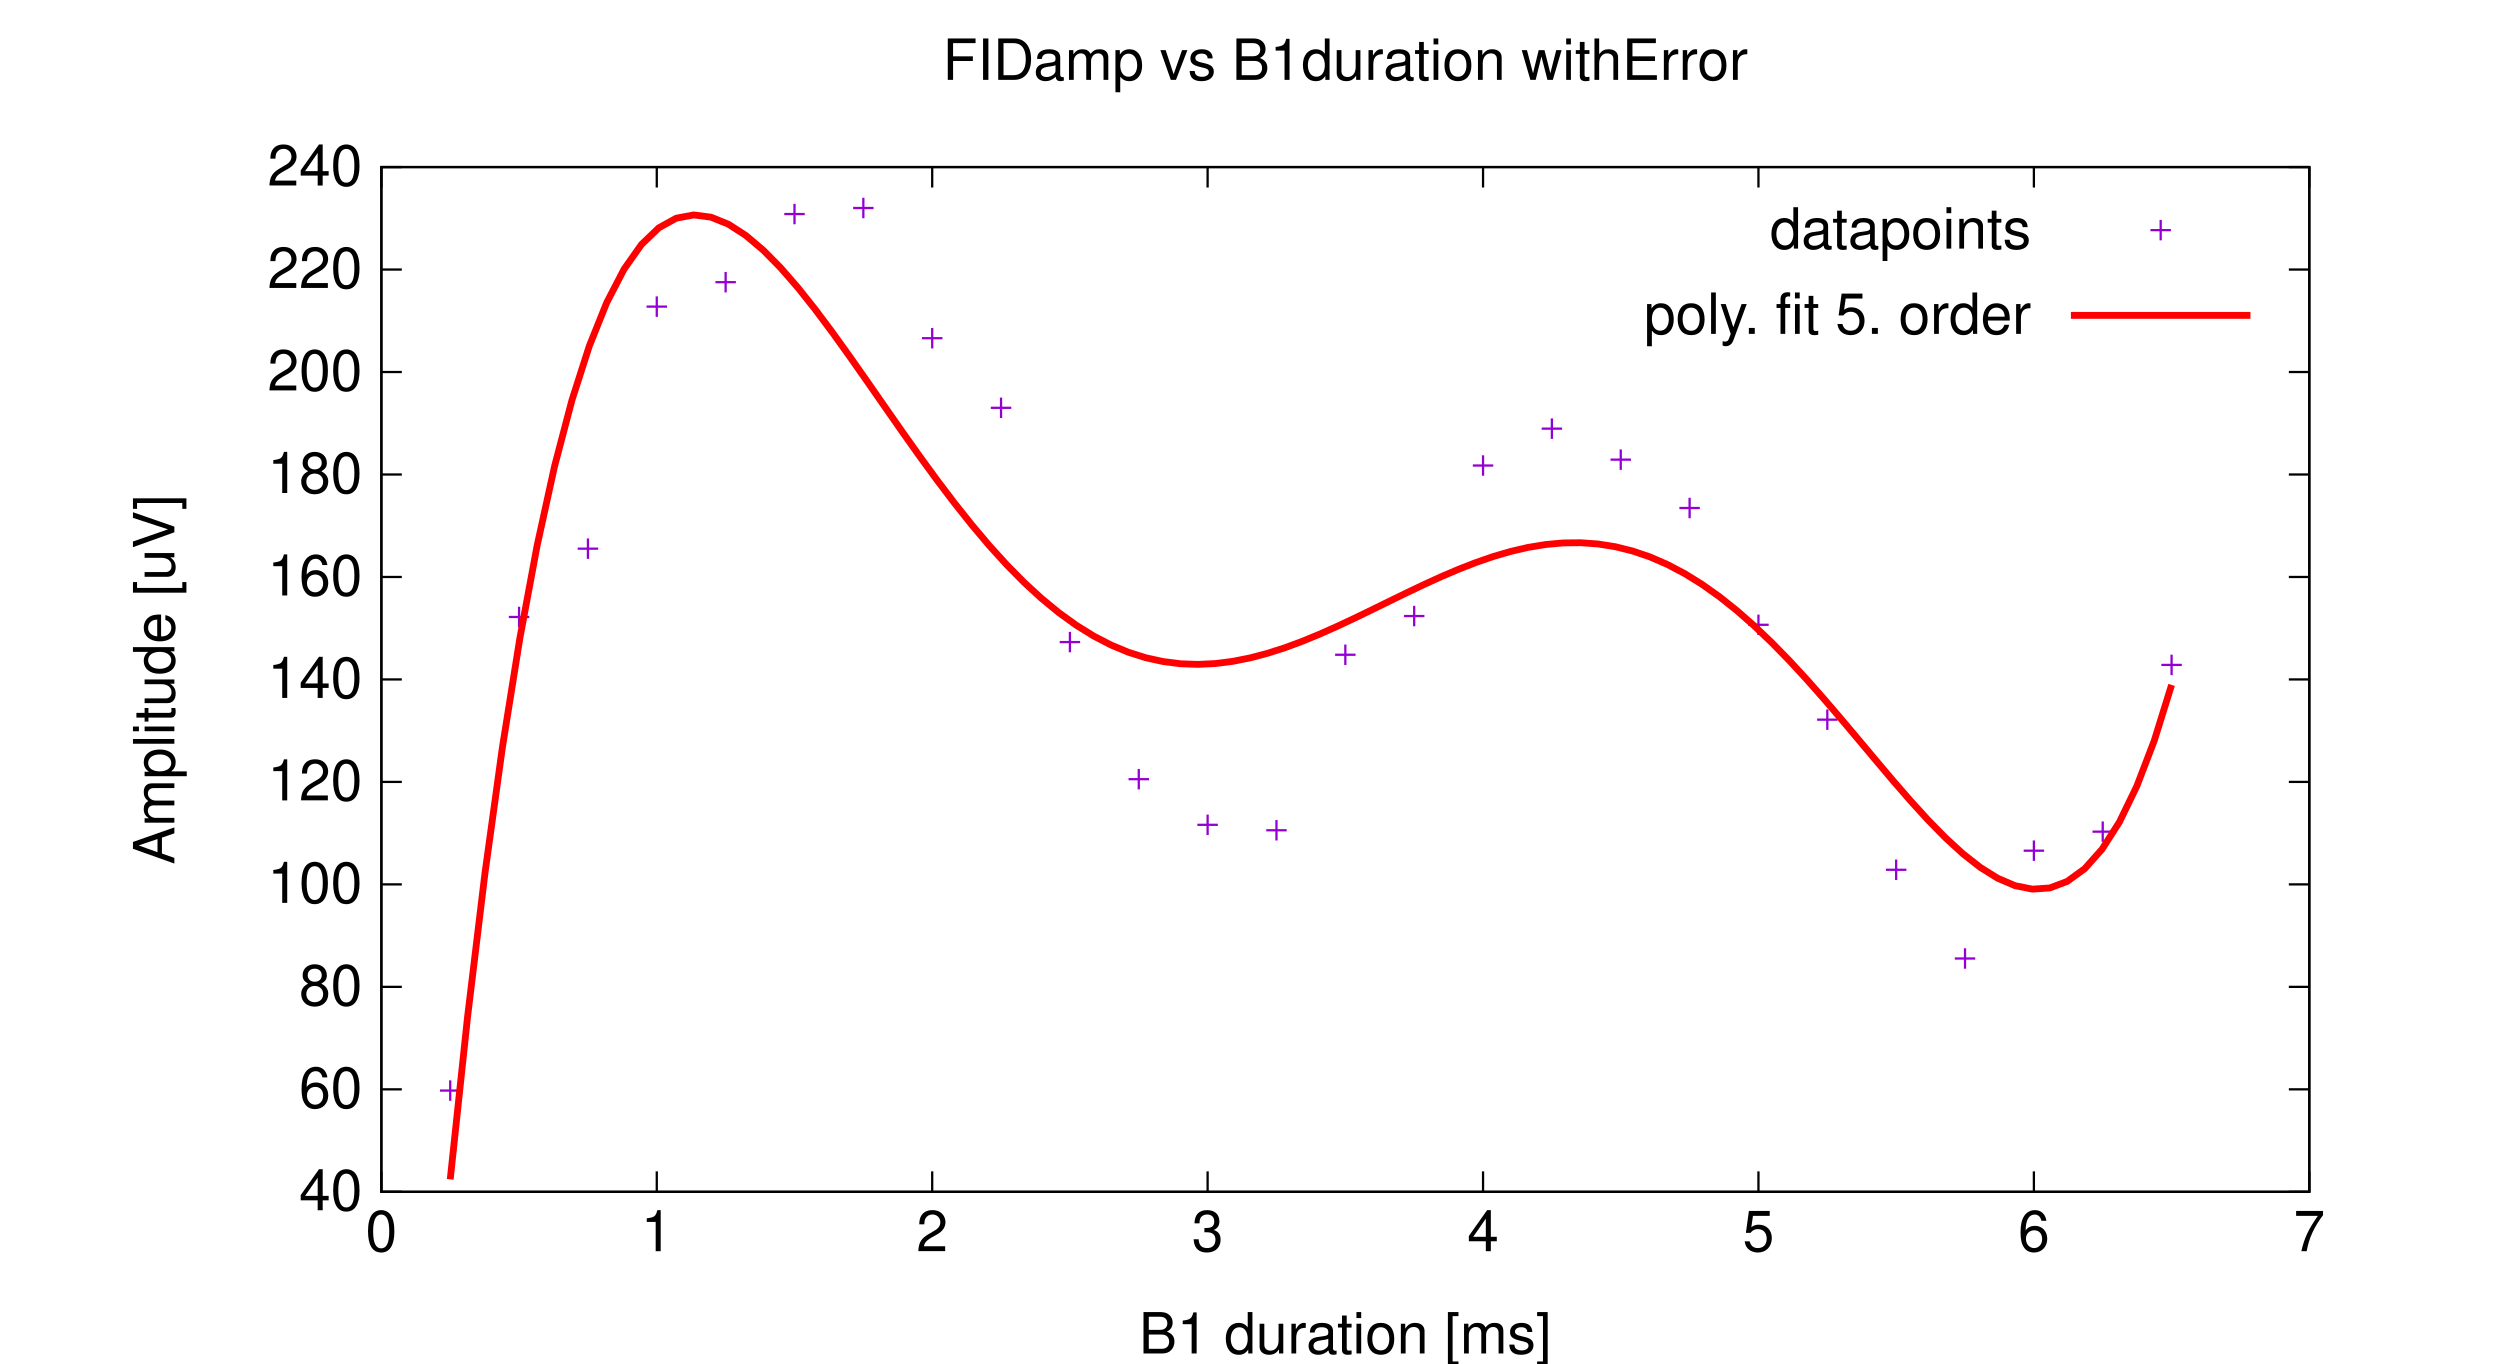
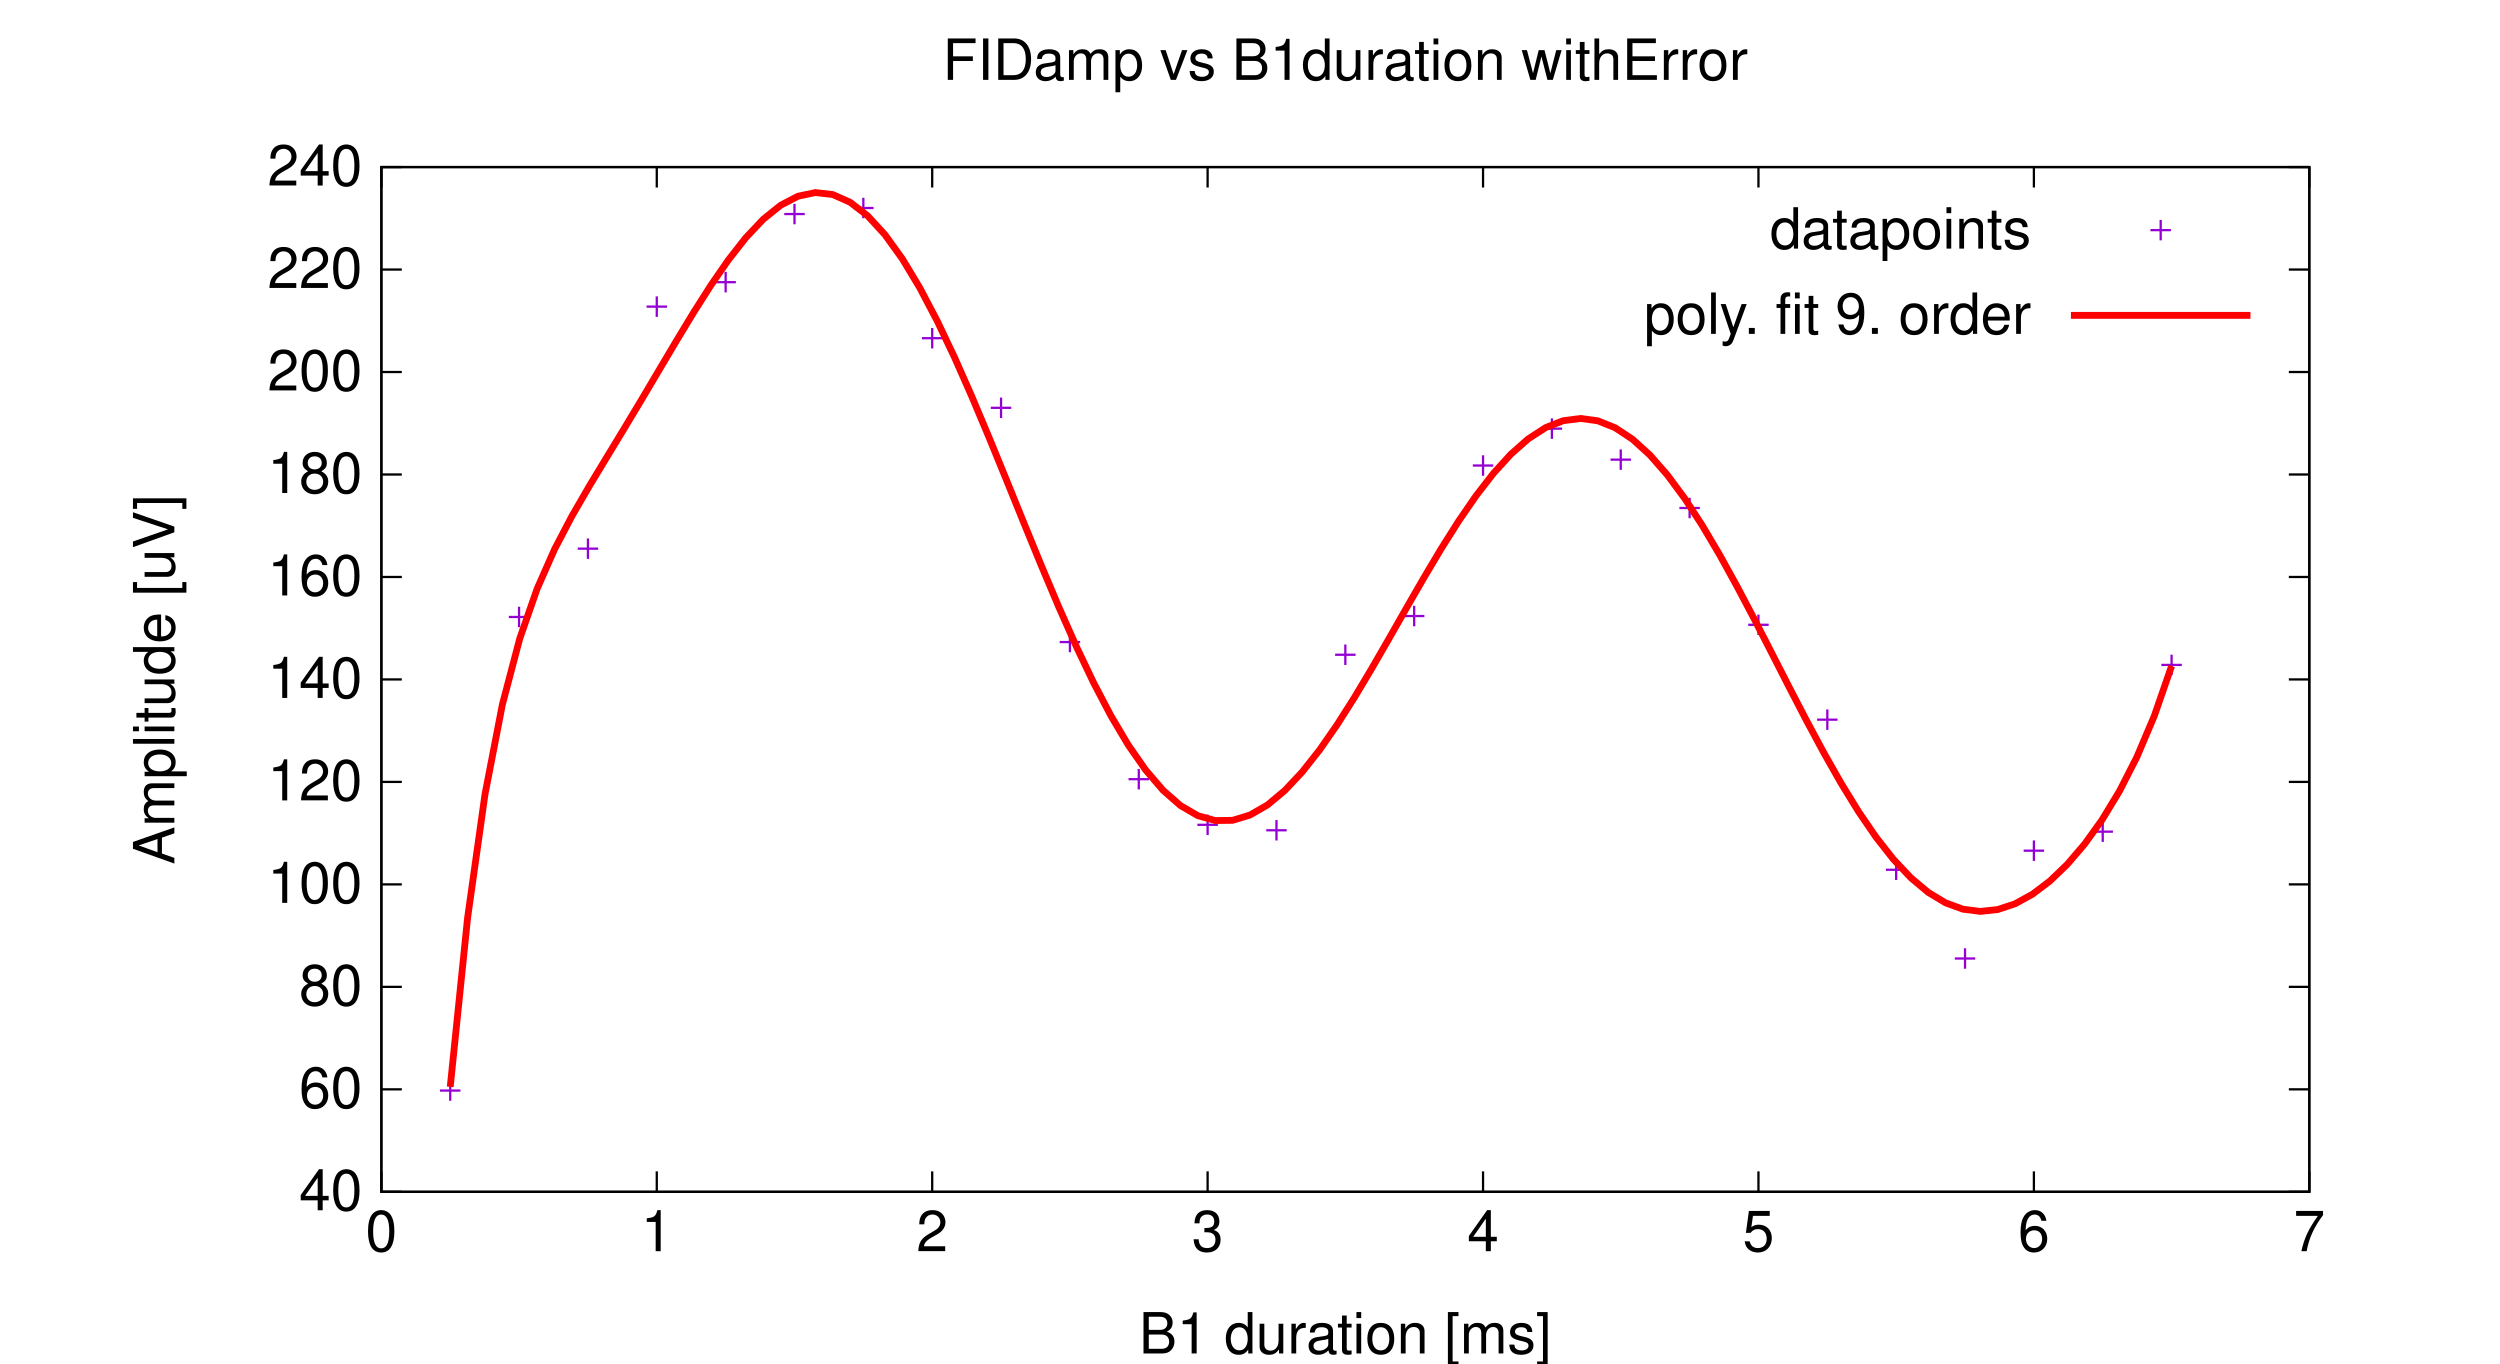
<svg xmlns="http://www.w3.org/2000/svg" xmlns:xlink="http://www.w3.org/1999/xlink" width="1100" height="600" viewBox="0 0 1100 600">
  <g id="gnuplot_canvas">
    <rect x="0" y="0" width="1100" height="600" fill="none" />
    <defs>
      <circle id="gpDot" r="0.5" stroke-width="0.5" stroke="currentColor" />
      <path id="gpPt0" stroke-width="0.222" stroke="currentColor" d="M-1,0 h2 M0,-1 v2" />
      <path id="gpPt1" stroke-width="0.222" stroke="currentColor" d="M-1,-1 L1,1 M1,-1 L-1,1" />
      <path id="gpPt2" stroke-width="0.222" stroke="currentColor" d="M-1,0 L1,0 M0,-1 L0,1 M-1,-1 L1,1 M-1,1 L1,-1" />
      <rect id="gpPt3" stroke-width="0.222" stroke="currentColor" x="-1" y="-1" width="2" height="2" />
      <rect id="gpPt4" stroke-width="0.222" stroke="currentColor" fill="currentColor" x="-1" y="-1" width="2" height="2" />
      <circle id="gpPt5" stroke-width="0.222" stroke="currentColor" cx="0" cy="0" r="1" />
      <use xlink:href="#gpPt5" id="gpPt6" fill="currentColor" stroke="none" />
      <path id="gpPt7" stroke-width="0.222" stroke="currentColor" d="M0,-1.33 L-1.33,0.67 L1.33,0.67 z" />
      <use xlink:href="#gpPt7" id="gpPt8" fill="currentColor" stroke="none" />
      <use xlink:href="#gpPt7" id="gpPt9" stroke="currentColor" transform="rotate(180)" />
      <use xlink:href="#gpPt9" id="gpPt10" fill="currentColor" stroke="none" />
      <use xlink:href="#gpPt3" id="gpPt11" stroke="currentColor" transform="rotate(45)" />
      <use xlink:href="#gpPt11" id="gpPt12" fill="currentColor" stroke="none" />
      <path id="gpPt13" stroke-width="0.222" stroke="currentColor" d="M0,1.330 L1.265,0.411 L0.782,-1.067 L-0.782,-1.076 L-1.265,0.411 z" />
      <use xlink:href="#gpPt13" id="gpPt14" fill="currentColor" stroke="none" />
      <filter id="textbox" filterUnits="objectBoundingBox" x="0" y="0" height="1" width="1">
        <feFlood flood-color="white" flood-opacity="1" result="bgnd" />
        <feComposite in="SourceGraphic" in2="bgnd" operator="atop" />
      </filter>
      <filter id="greybox" filterUnits="objectBoundingBox" x="0" y="0" height="1" width="1">
        <feFlood flood-color="lightgrey" flood-opacity="1" result="grey" />
        <feComposite in="SourceGraphic" in2="grey" operator="atop" />
      </filter>
    </defs>
    <g fill="none" color="white" stroke="currentColor" stroke-width="1.00" stroke-linecap="butt" stroke-linejoin="miter">
</g>
    <g fill="none" color="black" stroke="currentColor" stroke-width="1.00" stroke-linecap="butt" stroke-linejoin="miter">
      <path stroke="black" d="M167.80,524.40 L176.80,524.40 M1016.09,524.40 L1007.09,524.40  " />
      <g transform="translate(159.41,532.53)" stroke="none" fill="black" font-family="Helvetica" font-size="25.00" text-anchor="end">
        <text>
          <tspan font-family="Helvetica"> 40</tspan>
        </text>
      </g>
    </g>
    <g fill="none" color="black" stroke="currentColor" stroke-width="1.00" stroke-linecap="butt" stroke-linejoin="miter">
      <path stroke="black" d="M167.80,479.31 L176.80,479.31 M1016.09,479.31 L1007.09,479.31  " />
      <g transform="translate(159.41,487.44)" stroke="none" fill="black" font-family="Helvetica" font-size="25.00" text-anchor="end">
        <text>
          <tspan font-family="Helvetica"> 60</tspan>
        </text>
      </g>
    </g>
    <g fill="none" color="black" stroke="currentColor" stroke-width="1.00" stroke-linecap="butt" stroke-linejoin="miter">
      <path stroke="black" d="M167.80,434.22 L176.80,434.22 M1016.09,434.22 L1007.09,434.22  " />
      <g transform="translate(159.41,442.35)" stroke="none" fill="black" font-family="Helvetica" font-size="25.00" text-anchor="end">
        <text>
          <tspan font-family="Helvetica"> 80</tspan>
        </text>
      </g>
    </g>
    <g fill="none" color="black" stroke="currentColor" stroke-width="1.00" stroke-linecap="butt" stroke-linejoin="miter">
      <path stroke="black" d="M167.80,389.13 L176.80,389.13 M1016.09,389.13 L1007.09,389.13  " />
      <g transform="translate(159.41,397.26)" stroke="none" fill="black" font-family="Helvetica" font-size="25.00" text-anchor="end">
        <text>
          <tspan font-family="Helvetica"> 100</tspan>
        </text>
      </g>
    </g>
    <g fill="none" color="black" stroke="currentColor" stroke-width="1.00" stroke-linecap="butt" stroke-linejoin="miter">
      <path stroke="black" d="M167.80,344.04 L176.80,344.04 M1016.09,344.04 L1007.09,344.04  " />
      <g transform="translate(159.41,352.17)" stroke="none" fill="black" font-family="Helvetica" font-size="25.00" text-anchor="end">
        <text>
          <tspan font-family="Helvetica"> 120</tspan>
        </text>
      </g>
    </g>
    <g fill="none" color="black" stroke="currentColor" stroke-width="1.00" stroke-linecap="butt" stroke-linejoin="miter">
      <path stroke="black" d="M167.80,298.95 L176.80,298.95 M1016.09,298.95 L1007.09,298.95  " />
      <g transform="translate(159.41,307.08)" stroke="none" fill="black" font-family="Helvetica" font-size="25.00" text-anchor="end">
        <text>
          <tspan font-family="Helvetica"> 140</tspan>
        </text>
      </g>
    </g>
    <g fill="none" color="black" stroke="currentColor" stroke-width="1.00" stroke-linecap="butt" stroke-linejoin="miter">
      <path stroke="black" d="M167.80,253.87 L176.80,253.87 M1016.09,253.87 L1007.09,253.87  " />
      <g transform="translate(159.41,262.00)" stroke="none" fill="black" font-family="Helvetica" font-size="25.00" text-anchor="end">
        <text>
          <tspan font-family="Helvetica"> 160</tspan>
        </text>
      </g>
    </g>
    <g fill="none" color="black" stroke="currentColor" stroke-width="1.00" stroke-linecap="butt" stroke-linejoin="miter">
      <path stroke="black" d="M167.80,208.78 L176.80,208.78 M1016.09,208.78 L1007.09,208.78  " />
      <g transform="translate(159.41,216.91)" stroke="none" fill="black" font-family="Helvetica" font-size="25.00" text-anchor="end">
        <text>
          <tspan font-family="Helvetica"> 180</tspan>
        </text>
      </g>
    </g>
    <g fill="none" color="black" stroke="currentColor" stroke-width="1.00" stroke-linecap="butt" stroke-linejoin="miter">
      <path stroke="black" d="M167.80,163.69 L176.80,163.69 M1016.09,163.69 L1007.09,163.69  " />
      <g transform="translate(159.41,171.82)" stroke="none" fill="black" font-family="Helvetica" font-size="25.00" text-anchor="end">
        <text>
          <tspan font-family="Helvetica"> 200</tspan>
        </text>
      </g>
    </g>
    <g fill="none" color="black" stroke="currentColor" stroke-width="1.00" stroke-linecap="butt" stroke-linejoin="miter">
      <path stroke="black" d="M167.80,118.60 L176.80,118.60 M1016.09,118.60 L1007.09,118.60  " />
      <g transform="translate(159.41,126.73)" stroke="none" fill="black" font-family="Helvetica" font-size="25.00" text-anchor="end">
        <text>
          <tspan font-family="Helvetica"> 220</tspan>
        </text>
      </g>
    </g>
    <g fill="none" color="black" stroke="currentColor" stroke-width="1.00" stroke-linecap="butt" stroke-linejoin="miter">
      <path stroke="black" d="M167.80,73.51 L176.80,73.51 M1016.09,73.51 L1007.09,73.51  " />
      <g transform="translate(159.41,81.64)" stroke="none" fill="black" font-family="Helvetica" font-size="25.00" text-anchor="end">
        <text>
          <tspan font-family="Helvetica"> 240</tspan>
        </text>
      </g>
    </g>
    <g fill="none" color="black" stroke="currentColor" stroke-width="1.00" stroke-linecap="butt" stroke-linejoin="miter">
      <path stroke="black" d="M167.80,524.40 L167.80,515.40 M167.80,73.51 L167.80,82.51  " />
      <g transform="translate(167.80,550.53)" stroke="none" fill="black" font-family="Helvetica" font-size="25.00" text-anchor="middle">
        <text>
          <tspan font-family="Helvetica"> 0</tspan>
        </text>
      </g>
    </g>
    <g fill="none" color="black" stroke="currentColor" stroke-width="1.00" stroke-linecap="butt" stroke-linejoin="miter">
      <path stroke="black" d="M288.98,524.40 L288.98,515.40 M288.98,73.51 L288.98,82.51  " />
      <g transform="translate(288.98,550.53)" stroke="none" fill="black" font-family="Helvetica" font-size="25.00" text-anchor="middle">
        <text>
          <tspan font-family="Helvetica"> 1</tspan>
        </text>
      </g>
    </g>
    <g fill="none" color="black" stroke="currentColor" stroke-width="1.00" stroke-linecap="butt" stroke-linejoin="miter">
      <path stroke="black" d="M410.17,524.40 L410.17,515.40 M410.17,73.51 L410.17,82.51  " />
      <g transform="translate(410.17,550.53)" stroke="none" fill="black" font-family="Helvetica" font-size="25.00" text-anchor="middle">
        <text>
          <tspan font-family="Helvetica"> 2</tspan>
        </text>
      </g>
    </g>
    <g fill="none" color="black" stroke="currentColor" stroke-width="1.00" stroke-linecap="butt" stroke-linejoin="miter">
      <path stroke="black" d="M531.35,524.40 L531.35,515.40 M531.35,73.51 L531.35,82.51  " />
      <g transform="translate(531.35,550.53)" stroke="none" fill="black" font-family="Helvetica" font-size="25.00" text-anchor="middle">
        <text>
          <tspan font-family="Helvetica"> 3</tspan>
        </text>
      </g>
    </g>
    <g fill="none" color="black" stroke="currentColor" stroke-width="1.00" stroke-linecap="butt" stroke-linejoin="miter">
      <path stroke="black" d="M652.54,524.40 L652.54,515.40 M652.54,73.51 L652.54,82.51  " />
      <g transform="translate(652.54,550.53)" stroke="none" fill="black" font-family="Helvetica" font-size="25.00" text-anchor="middle">
        <text>
          <tspan font-family="Helvetica"> 4</tspan>
        </text>
      </g>
    </g>
    <g fill="none" color="black" stroke="currentColor" stroke-width="1.00" stroke-linecap="butt" stroke-linejoin="miter">
      <path stroke="black" d="M773.72,524.40 L773.72,515.40 M773.72,73.51 L773.72,82.51  " />
      <g transform="translate(773.72,550.53)" stroke="none" fill="black" font-family="Helvetica" font-size="25.00" text-anchor="middle">
        <text>
          <tspan font-family="Helvetica"> 5</tspan>
        </text>
      </g>
    </g>
    <g fill="none" color="black" stroke="currentColor" stroke-width="1.00" stroke-linecap="butt" stroke-linejoin="miter">
      <path stroke="black" d="M894.91,524.40 L894.91,515.40 M894.91,73.51 L894.91,82.51  " />
      <g transform="translate(894.91,550.53)" stroke="none" fill="black" font-family="Helvetica" font-size="25.00" text-anchor="middle">
        <text>
          <tspan font-family="Helvetica"> 6</tspan>
        </text>
      </g>
    </g>
    <g fill="none" color="black" stroke="currentColor" stroke-width="1.00" stroke-linecap="butt" stroke-linejoin="miter">
      <path stroke="black" d="M1016.09,524.40 L1016.09,515.40 M1016.09,73.51 L1016.09,82.51  " />
      <g transform="translate(1016.09,550.53)" stroke="none" fill="black" font-family="Helvetica" font-size="25.00" text-anchor="middle">
        <text>
          <tspan font-family="Helvetica"> 7</tspan>
        </text>
      </g>
    </g>
    <g fill="none" color="black" stroke="currentColor" stroke-width="1.00" stroke-linecap="butt" stroke-linejoin="miter">
</g>
    <g fill="none" color="black" stroke="currentColor" stroke-width="1.00" stroke-linecap="butt" stroke-linejoin="miter">
      <path stroke="black" d="M167.80,73.51 L167.80,524.40 L1016.09,524.40 L1016.09,73.51 L167.80,73.51 Z  " />
    </g>
    <g fill="none" color="black" stroke="currentColor" stroke-width="1.00" stroke-linecap="butt" stroke-linejoin="miter">
      <g transform="translate(76.72,298.96) rotate(270)" stroke="none" fill="black" font-family="Helvetica" font-size="25.00" text-anchor="middle">
        <text>
          <tspan font-family="Helvetica">Amplitude [uV]</tspan>
        </text>
      </g>
    </g>
    <g fill="none" color="black" stroke="currentColor" stroke-width="1.00" stroke-linecap="butt" stroke-linejoin="miter">
      <g transform="translate(591.94,595.53)" stroke="none" fill="black" font-family="Helvetica" font-size="25.00" text-anchor="middle">
        <text>
          <tspan font-family="Helvetica">B1 duration [ms]</tspan>
        </text>
      </g>
    </g>
    <g fill="none" color="black" stroke="currentColor" stroke-width="1.00" stroke-linecap="butt" stroke-linejoin="miter">
</g>
    <g id="gnuplot_plot_1">
      <g fill="none" color="black" stroke="currentColor" stroke-width="1.00" stroke-linecap="butt" stroke-linejoin="miter">
        <g transform="translate(893.70,109.39)" stroke="none" fill="black" font-family="Helvetica" font-size="25.00" text-anchor="end">
          <text>
            <tspan font-family="Helvetica">datapoints</tspan>
          </text>
        </g>
      </g>
      <g fill="none" color="black" stroke="currentColor" stroke-width="1.00" stroke-linecap="butt" stroke-linejoin="miter">
        <use xlink:href="#gpPt0" transform="translate(198.10,479.85) scale(4.50)" color="rgb(148,   0, 211)" />
        <use xlink:href="#gpPt0" transform="translate(228.39,271.47) scale(4.50)" color="rgb(148,   0, 211)" />
        <use xlink:href="#gpPt0" transform="translate(258.69,241.41) scale(4.50)" color="rgb(148,   0, 211)" />
        <use xlink:href="#gpPt0" transform="translate(288.98,134.91) scale(4.50)" color="rgb(148,   0, 211)" />
        <use xlink:href="#gpPt0" transform="translate(319.28,124.16) scale(4.50)" color="rgb(148,   0, 211)" />
        <use xlink:href="#gpPt0" transform="translate(349.58,94.18) scale(4.50)" color="rgb(148,   0, 211)" />
        <use xlink:href="#gpPt0" transform="translate(379.87,91.52) scale(4.50)" color="rgb(148,   0, 211)" />
        <use xlink:href="#gpPt0" transform="translate(410.17,148.81) scale(4.50)" color="rgb(148,   0, 211)" />
        <use xlink:href="#gpPt0" transform="translate(440.46,179.44) scale(4.50)" color="rgb(148,   0, 211)" />
        <use xlink:href="#gpPt0" transform="translate(470.76,282.51) scale(4.50)" color="rgb(148,   0, 211)" />
        <use xlink:href="#gpPt0" transform="translate(501.06,342.84) scale(4.50)" color="rgb(148,   0, 211)" />
        <use xlink:href="#gpPt0" transform="translate(531.35,362.92) scale(4.50)" color="rgb(148,   0, 211)" />
        <use xlink:href="#gpPt0" transform="translate(561.65,365.32) scale(4.50)" color="rgb(148,   0, 211)" />
        <use xlink:href="#gpPt0" transform="translate(591.95,288.09) scale(4.50)" color="rgb(148,   0, 211)" />
        <use xlink:href="#gpPt0" transform="translate(622.24,271.06) scale(4.50)" color="rgb(148,   0, 211)" />
        <use xlink:href="#gpPt0" transform="translate(652.54,204.83) scale(4.50)" color="rgb(148,   0, 211)" />
        <use xlink:href="#gpPt0" transform="translate(682.83,188.60) scale(4.50)" color="rgb(148,   0, 211)" />
        <use xlink:href="#gpPt0" transform="translate(713.13,202.24) scale(4.50)" color="rgb(148,   0, 211)" />
        <use xlink:href="#gpPt0" transform="translate(743.43,223.52) scale(4.50)" color="rgb(148,   0, 211)" />
        <use xlink:href="#gpPt0" transform="translate(773.72,274.91) scale(4.50)" color="rgb(148,   0, 211)" />
        <use xlink:href="#gpPt0" transform="translate(804.02,316.65) scale(4.50)" color="rgb(148,   0, 211)" />
        <use xlink:href="#gpPt0" transform="translate(834.31,382.70) scale(4.50)" color="rgb(148,   0, 211)" />
        <use xlink:href="#gpPt0" transform="translate(864.61,421.74) scale(4.50)" color="rgb(148,   0, 211)" />
        <use xlink:href="#gpPt0" transform="translate(894.91,374.30) scale(4.50)" color="rgb(148,   0, 211)" />
        <use xlink:href="#gpPt0" transform="translate(925.20,365.93) scale(4.50)" color="rgb(148,   0, 211)" />
        <use xlink:href="#gpPt0" transform="translate(955.50,292.56) scale(4.50)" color="rgb(148,   0, 211)" />
        <use xlink:href="#gpPt0" transform="translate(950.70,101.26) scale(4.50)" color="rgb(148,   0, 211)" />
      </g>
    </g>
    <g id="gnuplot_plot_2">
      <g fill="none" color="white" stroke="rgb(148,   0, 211)" stroke-width="3.00" stroke-linecap="butt" stroke-linejoin="miter">
</g>
      <g fill="none" color="black" stroke="currentColor" stroke-width="3.00" stroke-linecap="butt" stroke-linejoin="miter">
        <g transform="translate(893.70,146.89)" stroke="none" fill="black" font-family="Helvetica" font-size="25.00" text-anchor="end">
          <text>
-             <tspan font-family="Helvetica">poly. fit 5. order</tspan>
+             <tspan font-family="Helvetica">poly. fit 9. order</tspan>
          </text>
        </g>
      </g>
      <g fill="none" color="black" stroke="currentColor" stroke-width="3.00" stroke-linecap="butt" stroke-linejoin="miter">
-         <path stroke="rgb(255,   0,   0)" d="M911.20,138.76 L990.20,138.76 M198.10,518.92 L205.75,447.22 L213.40,384.08 L221.05,328.89 L228.70,281.04 L236.35,239.98   L244.00,205.17 L251.65,176.09 L259.30,152.24 L266.95,133.16 L274.60,118.41 L282.25,107.57 L289.90,100.23 L297.55,96.01   L305.20,94.57 L312.85,95.56 L320.50,98.66 L328.15,103.59 L335.81,110.06 L343.46,117.81 L351.11,126.61 L358.76,136.23   L366.41,146.47 L374.06,157.13 L381.71,168.04 L389.36,179.04 L397.01,190.00 L404.66,200.78 L412.31,211.26 L419.96,221.35   L427.61,230.96 L435.26,240.02 L442.91,248.45 L450.56,256.21 L458.21,263.25 L465.86,269.54 L473.51,275.07 L481.17,279.82   L488.82,283.79 L496.47,286.98 L504.12,289.40 L511.77,291.08 L519.42,292.05 L527.07,292.33 L534.72,291.96 L542.37,291.00   L550.02,289.48 L557.67,287.47 L565.32,285.02 L572.97,282.19 L580.62,279.04 L588.27,275.63 L595.92,272.05 L603.57,268.34   L611.22,264.59 L618.87,260.86 L626.53,257.21 L634.18,253.72 L641.83,250.46 L649.48,247.48 L657.13,244.84 L664.78,242.61   L672.43,240.84 L680.08,239.59 L687.73,238.89 L695.38,238.80 L703.03,239.34 L710.68,240.54 L718.33,242.44 L725.98,245.04   L733.63,248.36 L741.28,252.39 L748.93,257.14 L756.58,262.57 L764.23,268.67 L771.89,275.40 L779.54,282.71 L787.19,290.54   L794.84,298.82 L802.49,307.47 L810.14,316.40 L817.79,325.49 L825.44,334.62 L833.09,343.67 L840.74,352.47 L848.39,360.86   L856.04,368.65 L863.69,375.66 L871.34,381.66 L878.99,386.43 L886.64,389.70 L894.29,391.22 L901.94,390.69 L909.59,387.81   L917.25,382.25 L924.90,373.66 L932.55,361.68 L940.20,345.92 L947.85,325.96 L955.50,301.36  " />
+         <path stroke="rgb(255,   0,   0)" d="M911.20,138.76 L990.20,138.76 M198.10,478.23 L205.75,403.78 L213.40,349.50 L221.05,309.98 L228.70,280.94 L236.35,259.02   L244.00,241.69 L251.65,227.08 L259.30,213.88 L266.95,201.24 L274.60,188.64 L282.25,175.90 L289.90,162.99 L297.55,150.10   L305.20,137.47 L312.85,125.44 L320.50,114.37 L328.15,104.61 L335.81,96.50 L343.46,90.33 L351.11,86.34 L358.76,84.73   L366.41,85.60 L374.06,89.00 L381.71,94.91 L389.36,103.24 L397.01,113.86 L404.66,126.56 L412.31,141.09 L419.96,157.17   L427.61,174.47 L435.26,192.66 L442.91,211.37 L450.56,230.24 L458.21,248.92 L465.86,267.05 L473.51,284.30 L481.17,300.37   L488.82,314.97 L496.47,327.86 L504.12,338.84 L511.77,347.75 L519.42,354.46 L527.07,358.90 L534.72,361.05 L542.37,360.94   L550.02,358.61 L557.67,354.19 L565.32,347.82 L572.97,339.67 L580.62,329.98 L588.27,318.98 L595.92,306.94 L603.57,294.14   L611.22,280.88 L618.87,267.46 L626.53,254.19 L634.18,241.35 L641.83,229.24 L649.48,218.13 L657.13,208.26 L664.78,199.85   L672.43,193.10 L680.08,188.15 L687.73,185.13 L695.38,184.12 L703.03,185.15 L710.68,188.22 L718.33,193.28 L725.98,200.24   L733.63,208.98 L741.28,219.32 L748.93,231.08 L756.58,244.02 L764.23,257.88 L771.89,272.40 L779.54,287.29 L787.19,302.26   L794.84,317.00 L802.49,331.24 L810.14,344.71 L817.79,357.15 L825.44,368.33 L833.09,378.07 L840.74,386.20 L848.39,392.62   L856.04,397.25 L863.69,400.04 L871.34,401.02 L878.99,400.20 L886.64,397.66 L894.29,393.46 L901.94,387.67 L909.59,380.32   L917.25,371.37 L924.90,360.73 L932.55,348.13 L940.20,333.15 L947.85,315.12 L955.50,293.07  " />
      </g>
    </g>
    <g fill="none" color="white" stroke="rgb(255,   0,   0)" stroke-width="2.00" stroke-linecap="butt" stroke-linejoin="miter">
</g>
    <g fill="none" color="black" stroke="currentColor" stroke-width="2.00" stroke-linecap="butt" stroke-linejoin="miter">
</g>
    <g fill="none" color="black" stroke="black" stroke-width="1.00" stroke-linecap="butt" stroke-linejoin="miter">
</g>
    <g fill="none" color="black" stroke="currentColor" stroke-width="1.00" stroke-linecap="butt" stroke-linejoin="miter">
      <path stroke="black" d="M167.80,73.51 L167.80,524.40 L1016.09,524.40 L1016.09,73.51 L167.80,73.51 Z  " />
    </g>
    <g fill="none" color="black" stroke="currentColor" stroke-width="1.00" stroke-linecap="butt" stroke-linejoin="miter">
      <g transform="translate(591.94,35.14)" stroke="none" fill="black" font-family="Helvetica" font-size="25.00" text-anchor="middle">
        <text>
          <tspan font-family="Helvetica">FIDamp vs B1duration withError</tspan>
        </text>
      </g>
    </g>
    <g fill="none" color="black" stroke="currentColor" stroke-width="1.00" stroke-linecap="butt" stroke-linejoin="miter">
</g>
  </g>
</svg>
